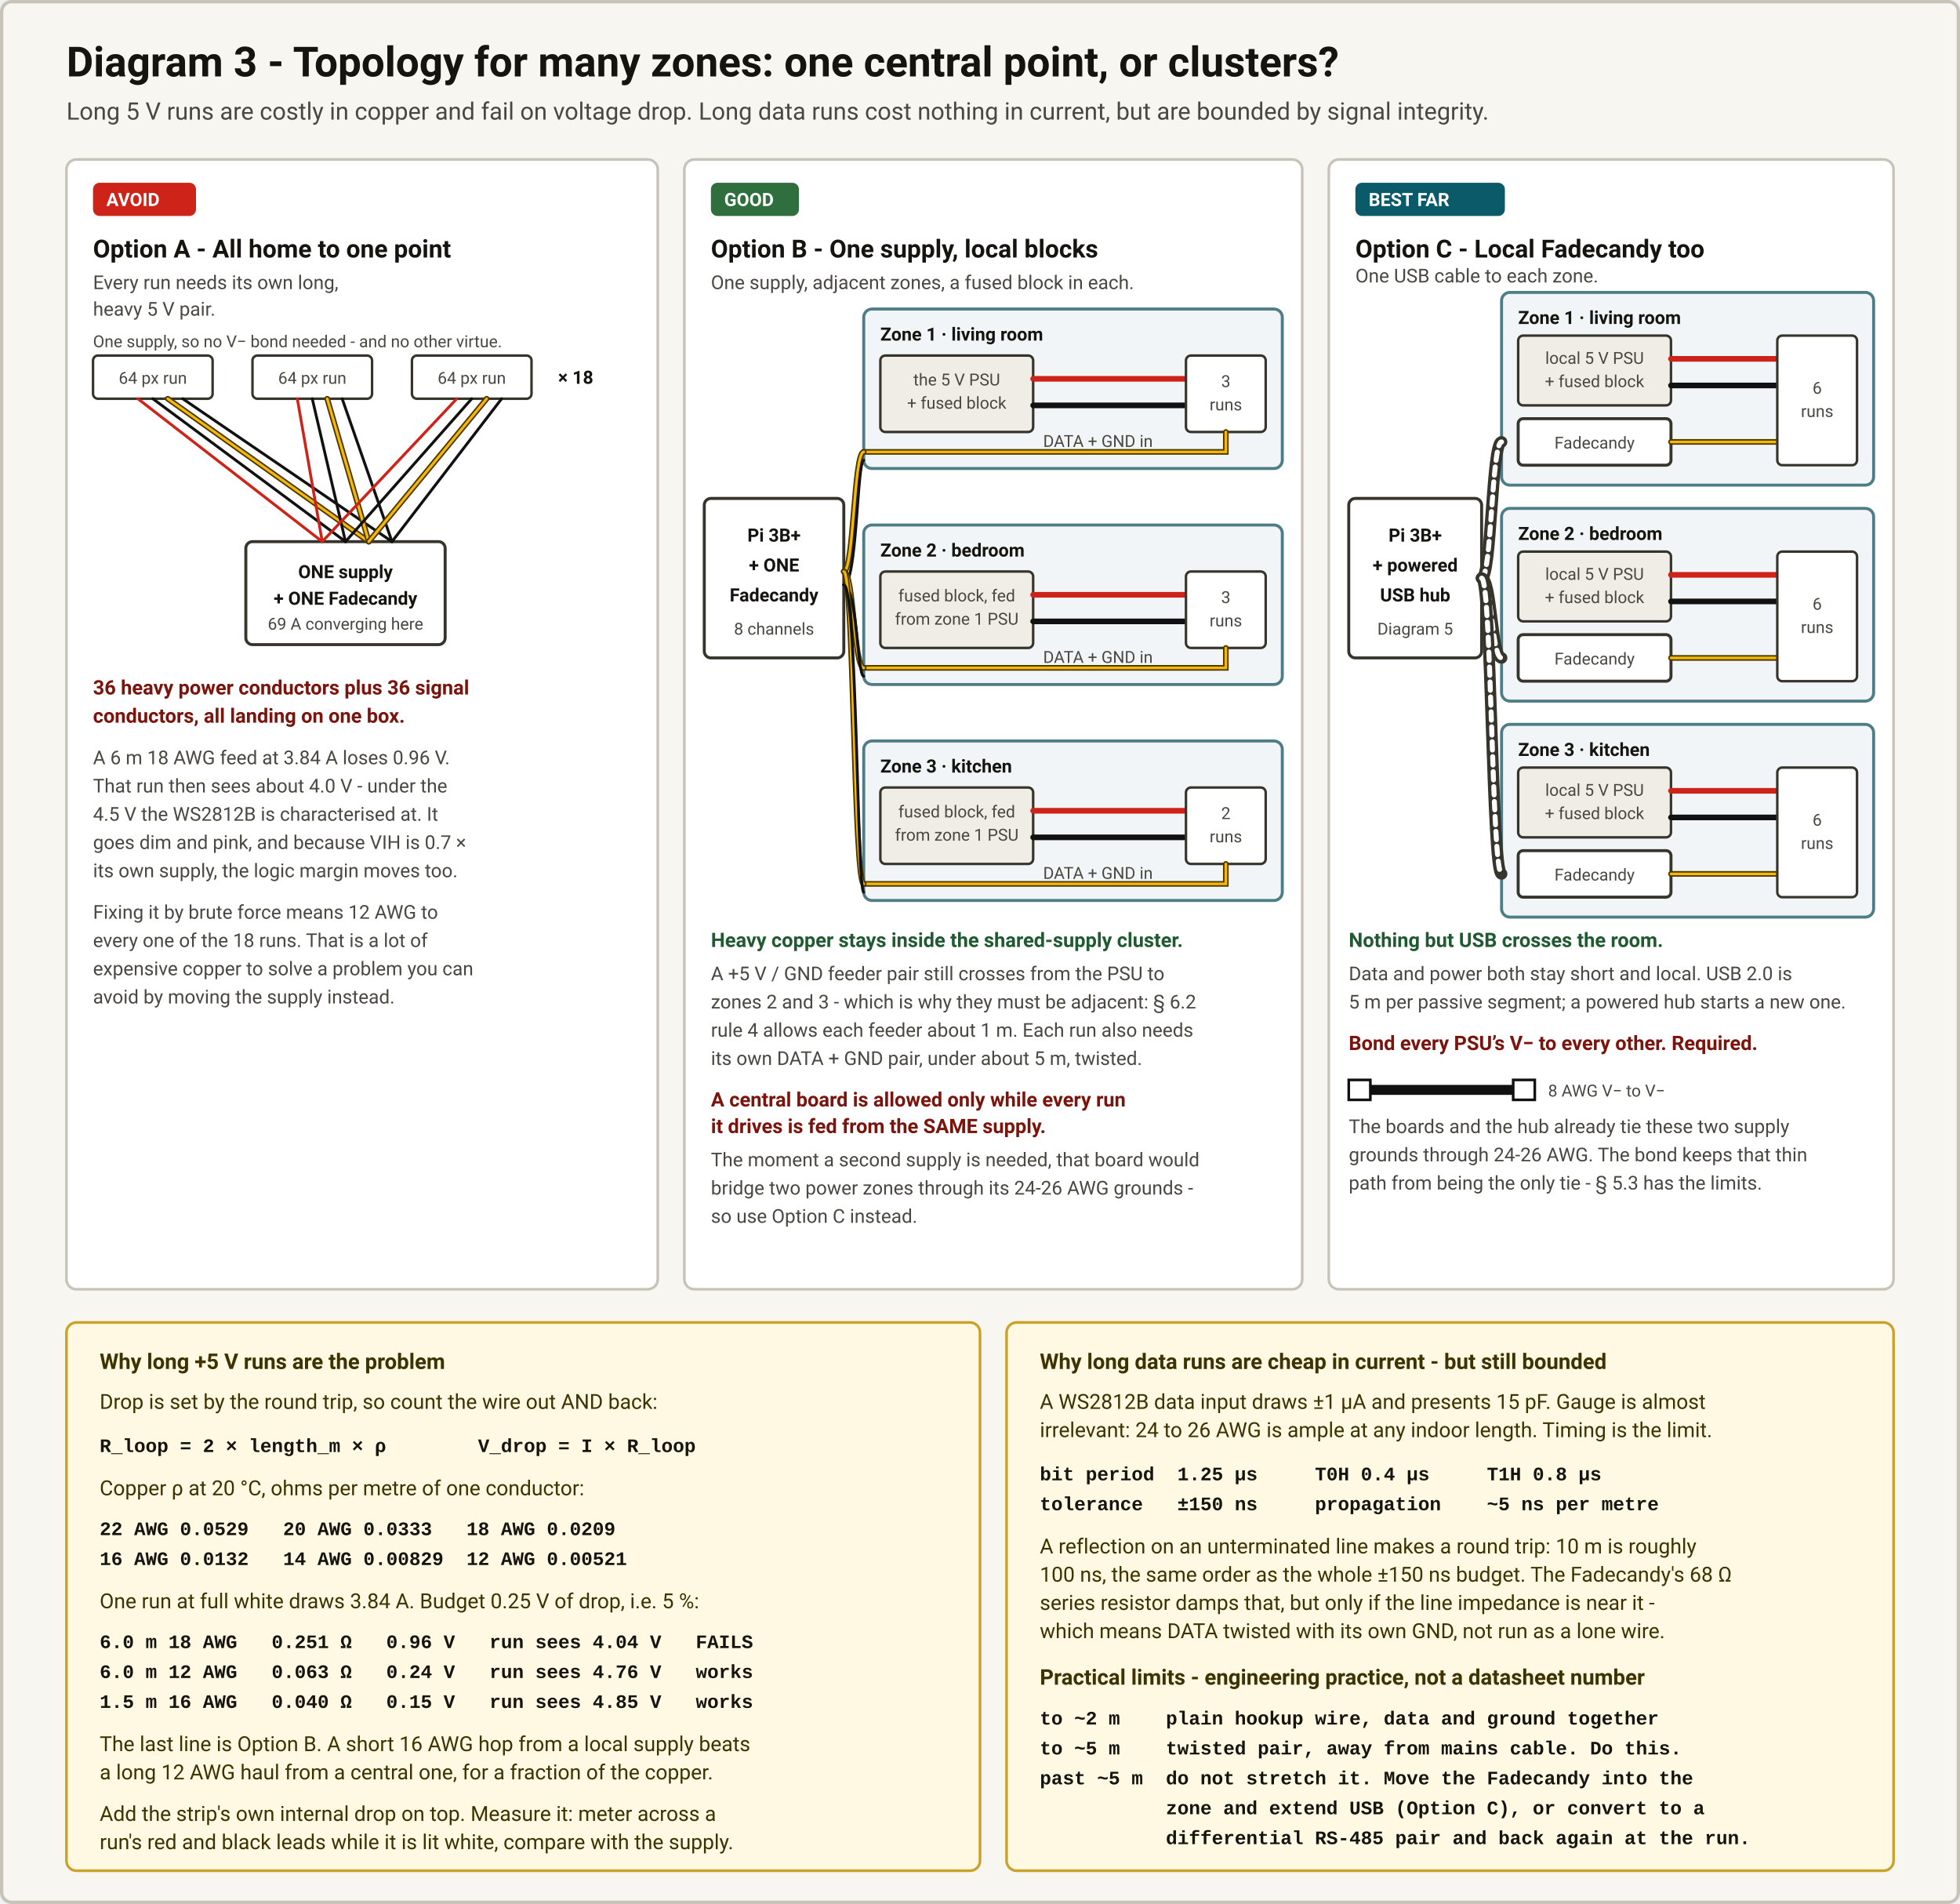
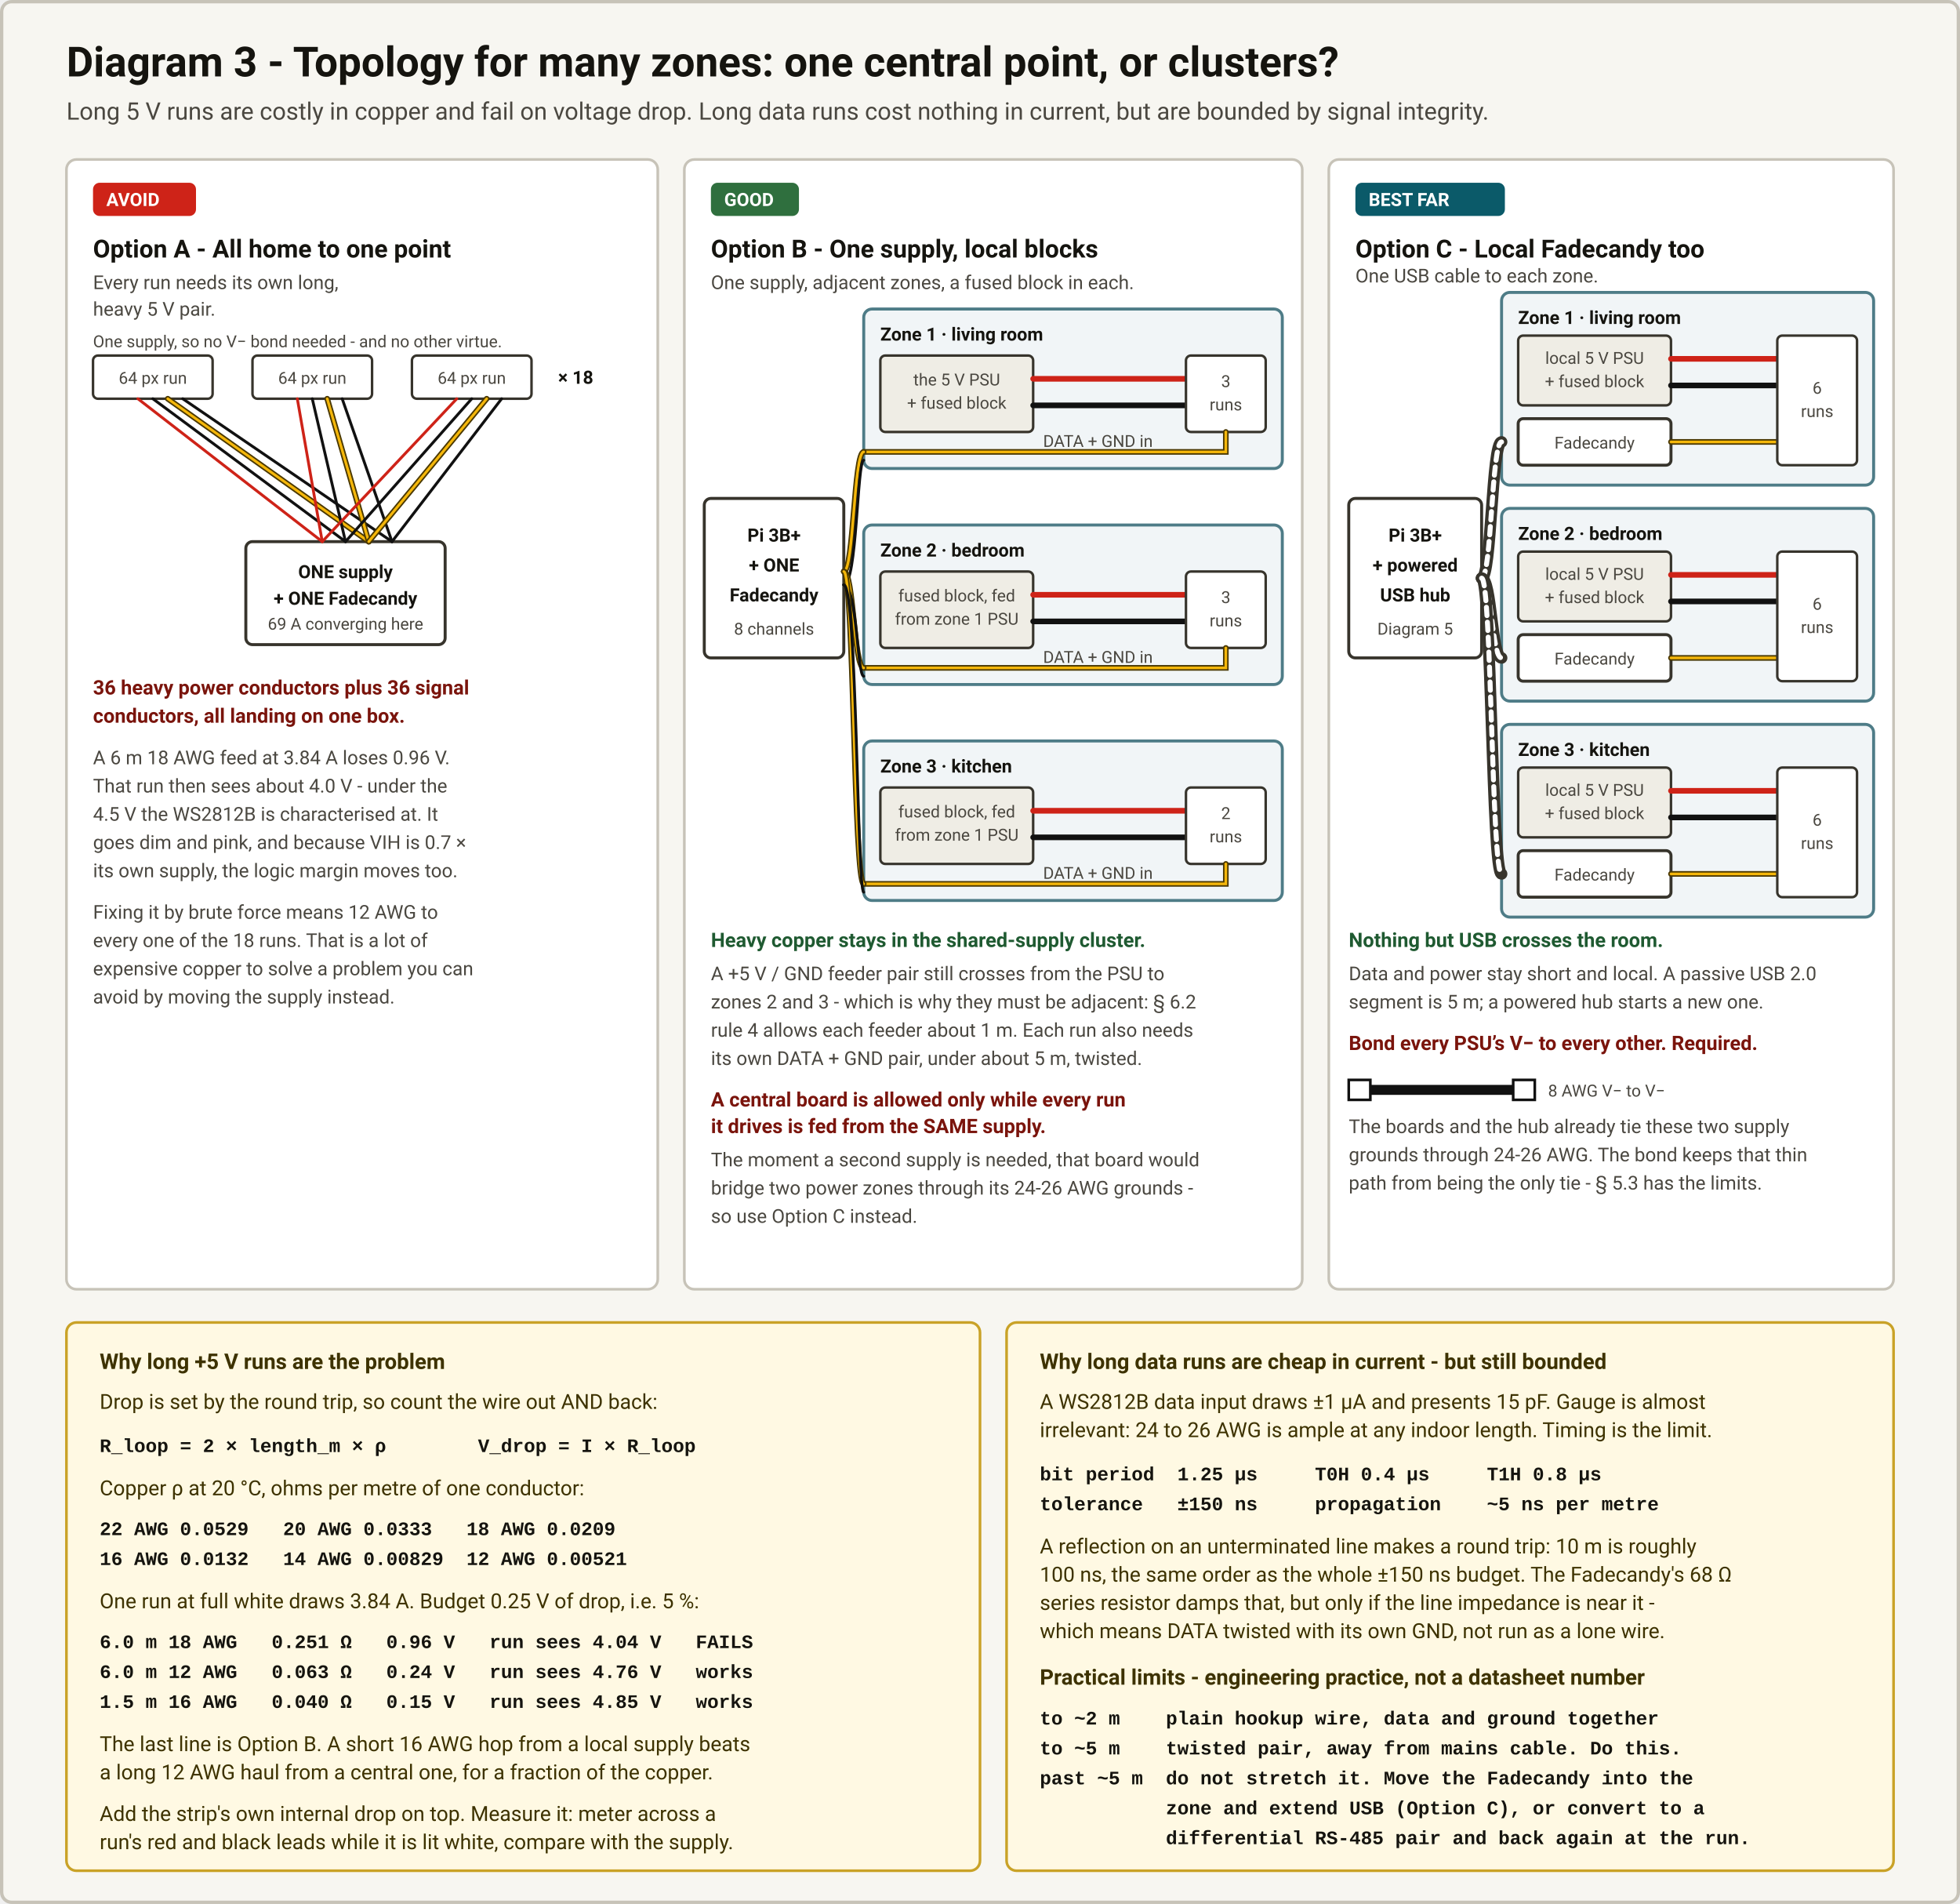
<svg xmlns="http://www.w3.org/2000/svg" viewBox="0 0 1180 1146" width="1180" height="1146" role="img" aria-labelledby="t3 d3">
  <style>
    .bg      { fill:#F7F6F1; stroke:#C7C3B8; stroke-width:2; }
    .ttl     { font:700 25px ui-sans-serif,system-ui,'Segoe UI',Roboto,Helvetica,Arial,sans-serif; fill:#15140F; }
    .sub     { font:400 14.5px ui-sans-serif,system-ui,'Segoe UI',Roboto,Helvetica,Arial,sans-serif; fill:#4A4740; }
    .lbls    { font:400 11.5px ui-sans-serif,system-ui,'Segoe UI',Roboto,Helvetica,Arial,sans-serif; fill:#4A4740; }
    .tiny    { font:400 10px ui-sans-serif,system-ui,'Segoe UI',Roboto,Helvetica,Arial,sans-serif; fill:#4A4740; }
    .wlbl    { font:700 11px ui-sans-serif,system-ui,'Segoe UI',Roboto,Helvetica,Arial,sans-serif; fill:#15140F; }
    .colttl  { font:700 15px ui-sans-serif,system-ui,'Segoe UI',Roboto,Helvetica,Arial,sans-serif; fill:#15140F; }
    .mono    { font:600 11.5px ui-monospace,'SFMono-Regular',Consolas,'Liberation Mono',monospace; fill:#15140F; }

    .col     { fill:#FFFFFF; stroke:#C7C3B8; stroke-width:1.6; }
    .box     { fill:#FFFFFF; stroke:#37342C; stroke-width:1.8; }
    .clu     { fill:#F1F5F7; stroke:#4E7C87; stroke-width:1.8; }
    .psu     { fill:#EFEDE5; stroke:#37342C; stroke-width:1.5; }
    .run     { fill:#FFFFFF; stroke:#37342C; stroke-width:1.5; }

    .tagbad  { fill:#CE2318; }
    .taggood { fill:#2F6F3E; }
    .tagbest { fill:#0B5A69; }
    .tagt    { font:700 11px ui-sans-serif,system-ui,'Segoe UI',Roboto,Helvetica,Arial,sans-serif; fill:#FFFFFF; }

    .gnd     { stroke:#111111; stroke-width:3.4; fill:none; stroke-linecap:round; }
    .pwr     { stroke:#CE2318; stroke-width:3.4; fill:none; stroke-linecap:round; }
    .gndt    { stroke:#111111; stroke-width:1.7; fill:none; stroke-linecap:round; }
    .pwrt    { stroke:#CE2318; stroke-width:1.7; fill:none; stroke-linecap:round; }
    .datc    { stroke:#4A3800; stroke-width:5.4; fill:none; stroke-linejoin:round; stroke-linecap:round; }
    .dat     { stroke:#F5B70A; stroke-width:2.6; fill:none; stroke-linejoin:round; stroke-linecap:round; }
    .datct   { stroke:#4A3800; stroke-width:3.4; fill:none; stroke-linecap:round; }
    .datt    { stroke:#F5B70A; stroke-width:1.6; fill:none; stroke-linecap:round; }
    .usbc    { stroke:#37342C; stroke-width:7; fill:none; stroke-linecap:round; }
    .usb     { stroke:#FFFFFF; stroke-width:3; fill:none; stroke-linecap:round; stroke-dasharray:5 4; }
    .bond    { stroke:#111111; stroke-width:6; fill:none; stroke-linecap:round; }

    .note    { fill:#FFF9E3; stroke:#C9A227; stroke-width:1.6; }
    .notet   { font:700 13px ui-sans-serif,system-ui,'Segoe UI',Roboto,Helvetica,Arial,sans-serif; fill:#3D3200; }
    .notep   { font:400 12.5px ui-sans-serif,system-ui,'Segoe UI',Roboto,Helvetica,Arial,sans-serif; fill:#3D3200; }
    .warnt   { font:700 12px ui-sans-serif,system-ui,'Segoe UI',Roboto,Helvetica,Arial,sans-serif; fill:#7A140C; }
    .okt     { font:700 12px ui-sans-serif,system-ui,'Segoe UI',Roboto,Helvetica,Arial,sans-serif; fill:#1F5A31; }
  </style>
  <rect class="bg" x="1" y="1" width="1178" height="1144" rx="6" />
  <text class="ttl" x="40" y="46">Diagram 3 - Topology for many zones: one central point, or clusters?</text>
  <text class="sub" x="40" y="72">Long 5 V runs are costly in copper and fail on voltage drop. Long data runs cost nothing in current, but are bounded by signal integrity.</text>
  <rect class="col" x="40" y="96" width="356" height="680" rx="6" />
  <rect class="tagbad" x="56" y="110" width="62" height="20" rx="4" />
  <text class="tagt" x="64" y="124">AVOID</text>
  <text class="colttl" x="56" y="155">Option A - All home to one point</text>
  <text class="lbls" x="56" y="174">Every run needs its own long,</text>
  <text class="lbls" x="56" y="190">heavy 5 V pair.</text>
  <text class="tiny" x="56" y="209">One supply, so no V− bond needed - and no other virtue.</text>
  <rect class="col" x="412" y="96" width="372" height="680" rx="6" />
  <rect class="taggood" x="428" y="110" width="53" height="20" rx="4" />
  <text class="tagt" x="436" y="124">GOOD</text>
  <text class="colttl" x="428" y="155">Option B - One supply, local blocks</text>
  <text class="lbls" x="428" y="174">One supply, adjacent zones, a fused block in each.</text>
  <rect class="col" x="800" y="96" width="340" height="680" rx="6" />
  <rect class="tagbest" x="816" y="110" width="90" height="20" rx="4" />
  <text class="tagt" x="824" y="124">BEST FAR</text>
  <text class="colttl" x="816" y="155">Option C - Local Fadecandy too</text>
  <text class="lbls" x="816" y="170">One USB cable to each zone.</text>
  <rect class="run" x="56" y="214" width="72" height="26" rx="3" />
  <text class="tiny" x="92" y="231" text-anchor="middle">64 px run</text>
  <rect class="run" x="152" y="214" width="72" height="26" rx="3" />
  <text class="tiny" x="188" y="231" text-anchor="middle">64 px run</text>
  <rect class="run" x="248" y="214" width="72" height="26" rx="3" />
  <text class="tiny" x="284" y="231" text-anchor="middle">64 px run</text>
  <text class="wlbl" x="336" y="231">× 18</text>
  <rect class="box" x="148" y="326" width="120" height="62" rx="4" />
  <text class="wlbl" x="208" y="348" text-anchor="middle">ONE supply</text>
  <text class="wlbl" x="208" y="364" text-anchor="middle">+ ONE Fadecandy</text>
  <text class="tiny" x="208" y="379" text-anchor="middle">69 A converging here</text>
  <path class="pwrt" d="M 83 240 L 194 326" />
  <path class="gndt" d="M 92 240 L 208 326" />
  <path class="datct" d="M 101 240 L 222 326" />
  <path class="datt" d="M 101 240 L 222 326" />
  <path class="gndt" d="M 110 240 L 236 326" />
  <path class="pwrt" d="M 179 240 L 194 326" />
  <path class="gndt" d="M 188 240 L 208 326" />
  <path class="datct" d="M 197 240 L 222 326" />
  <path class="datt" d="M 197 240 L 222 326" />
  <path class="gndt" d="M 206 240 L 236 326" />
  <path class="pwrt" d="M 275 240 L 194 326" />
  <path class="gndt" d="M 284 240 L 208 326" />
  <path class="datct" d="M 293 240 L 222 326" />
  <path class="datt" d="M 293 240 L 222 326" />
  <path class="gndt" d="M 302 240 L 236 326" />
  <text class="warnt" x="56" y="418">36 heavy power conductors plus 36 signal</text>
  <text class="warnt" x="56" y="435">conductors, all landing on one box.</text>
  <text class="lbls" x="56" y="460">A 6 m 18 AWG feed at 3.84 A loses 0.96 V.</text>
  <text class="lbls" x="56" y="477">That run then sees about 4.0 V - under the</text>
  <text class="lbls" x="56" y="494">4.5 V the WS2812B is characterised at. It</text>
  <text class="lbls" x="56" y="511">goes dim and pink, and because VIH is 0.7 ×</text>
  <text class="lbls" x="56" y="528">its own supply, the logic margin moves too.</text>
  <text class="lbls" x="56" y="553">Fixing it by brute force means 12 AWG to</text>
  <text class="lbls" x="56" y="570">every one of the 18 runs. That is a lot of</text>
  <text class="lbls" x="56" y="587">expensive copper to solve a problem you can</text>
  <text class="lbls" x="56" y="604">avoid by moving the supply instead.</text>
  <rect class="box" x="424" y="300" width="84" height="96" rx="4" />
  <text class="wlbl" x="466" y="326" text-anchor="middle">Pi 3B+</text>
  <text class="wlbl" x="466" y="344" text-anchor="middle">+ ONE</text>
  <text class="wlbl" x="466" y="362" text-anchor="middle">Fadecandy</text>
  <text class="tiny" x="466" y="382" text-anchor="middle">8 channels</text>
  <rect class="clu" x="520" y="186" width="252" height="96" rx="5" />
  <text class="wlbl" x="530" y="205">Zone 1 · living room</text>
  <rect class="psu" x="530" y="214" width="92" height="46" rx="3" />
  <text class="tiny" x="576" y="232" text-anchor="middle">the 5 V PSU</text>
  <text class="tiny" x="576" y="246" text-anchor="middle">+ fused block</text>
  <path class="pwr" d="M 622 228 H 714" />
  <path class="gnd" d="M 622 244 H 714" />
  <rect class="run" x="714" y="214" width="48" height="46" rx="3" />
  <text class="tiny" x="738" y="233" text-anchor="middle">3</text>
  <text class="tiny" x="738" y="247" text-anchor="middle">runs</text>
  <path class="datct" d="M 520 272 H 738 V 260" />
  <path class="datt" d="M 520 272 H 738 V 260" />
  <text class="tiny" x="628" y="269">DATA + GND in</text>
  <path class="datct" d="M 508 344 C 514 344, 514 272, 520 272" />
  <path class="datt" d="M 508 344 C 514 344, 514 272, 520 272" />
  <path class="gndt" d="M 508 352 C 516 352, 516 277, 520 277" />
  <rect class="clu" x="520" y="316" width="252" height="96" rx="5" />
  <text class="wlbl" x="530" y="335">Zone 2 · bedroom</text>
  <rect class="psu" x="530" y="344" width="92" height="46" rx="3" />
  <text class="tiny" x="576" y="362" text-anchor="middle">fused block, fed</text>
  <text class="tiny" x="576" y="376" text-anchor="middle">from zone 1 PSU</text>
  <path class="pwr" d="M 622 358 H 714" />
  <path class="gnd" d="M 622 374 H 714" />
  <rect class="run" x="714" y="344" width="48" height="46" rx="3" />
  <text class="tiny" x="738" y="363" text-anchor="middle">3</text>
  <text class="tiny" x="738" y="377" text-anchor="middle">runs</text>
  <path class="datct" d="M 520 402 H 738 V 390" />
  <path class="datt" d="M 520 402 H 738 V 390" />
  <text class="tiny" x="628" y="399">DATA + GND in</text>
  <path class="datct" d="M 508 344 C 514 344, 514 402, 520 402" />
  <path class="datt" d="M 508 344 C 514 344, 514 402, 520 402" />
  <path class="gndt" d="M 508 352 C 516 352, 516 407, 520 407" />
  <rect class="clu" x="520" y="446" width="252" height="96" rx="5" />
  <text class="wlbl" x="530" y="465">Zone 3 · kitchen</text>
  <rect class="psu" x="530" y="474" width="92" height="46" rx="3" />
  <text class="tiny" x="576" y="492" text-anchor="middle">fused block, fed</text>
  <text class="tiny" x="576" y="506" text-anchor="middle">from zone 1 PSU</text>
  <path class="pwr" d="M 622 488 H 714" />
  <path class="gnd" d="M 622 504 H 714" />
  <rect class="run" x="714" y="474" width="48" height="46" rx="3" />
  <text class="tiny" x="738" y="493" text-anchor="middle">2</text>
  <text class="tiny" x="738" y="507" text-anchor="middle">runs</text>
  <path class="datct" d="M 520 532 H 738 V 520" />
  <path class="datt" d="M 520 532 H 738 V 520" />
  <text class="tiny" x="628" y="529">DATA + GND in</text>
  <path class="datct" d="M 508 344 C 514 344, 514 532, 520 532" />
  <path class="datt" d="M 508 344 C 514 344, 514 532, 520 532" />
  <path class="gndt" d="M 508 352 C 516 352, 516 537, 520 537" />
-   <text class="okt" x="428" y="570">Heavy copper stays inside the shared-supply cluster.</text>
+   <text class="okt" x="428" y="570">Heavy copper stays in the shared-supply cluster.</text>
  <text class="lbls" x="428" y="590">A +5 V / GND feeder pair still crosses from the PSU to</text>
  <text class="lbls" x="428" y="607">zones 2 and 3 - which is why they must be adjacent: § 6.2</text>
  <text class="lbls" x="428" y="624">rule 4 allows each feeder about 1 m. Each run also needs</text>
  <text class="lbls" x="428" y="641">its own DATA + GND pair, under about 5 m, twisted.</text>
  <text class="warnt" x="428" y="666">A central board is allowed only while every run</text>
  <text class="warnt" x="428" y="682">it drives is fed from the SAME supply.</text>
  <text class="lbls" x="428" y="702">The moment a second supply is needed, that board would</text>
  <text class="lbls" x="428" y="719">bridge two power zones through its 24-26 AWG grounds -</text>
  <text class="lbls" x="428" y="736">so use Option C instead.</text>
  <rect class="box" x="812" y="300" width="80" height="96" rx="4" />
  <text class="wlbl" x="852" y="326" text-anchor="middle">Pi 3B+</text>
  <text class="wlbl" x="852" y="344" text-anchor="middle">+ powered</text>
  <text class="wlbl" x="852" y="362" text-anchor="middle">USB hub</text>
  <text class="tiny" x="852" y="382" text-anchor="middle">Diagram 5</text>
  <rect class="clu" x="904" y="176" width="224" height="116" rx="5" />
  <text class="wlbl" x="914" y="195">Zone 1 · living room</text>
  <rect class="psu" x="914" y="202" width="92" height="42" rx="3" />
  <text class="tiny" x="960" y="219" text-anchor="middle">local 5 V PSU</text>
  <text class="tiny" x="960" y="233" text-anchor="middle">+ fused block</text>
  <rect class="box" x="914" y="252" width="92" height="28" rx="3" />
  <text class="tiny" x="960" y="270" text-anchor="middle">Fadecandy</text>
  <path class="pwr" d="M 1006 216 H 1070" />
  <path class="gnd" d="M 1006 232 H 1070" />
  <path class="datct" d="M 1006 266 H 1070" />
  <path class="datt" d="M 1006 266 H 1070" />
  <rect class="run" x="1070" y="202" width="48" height="78" rx="3" />
  <text class="tiny" x="1094" y="237" text-anchor="middle">6</text>
  <text class="tiny" x="1094" y="251" text-anchor="middle">runs</text>
  <path class="usbc" d="M 892 348 C 898 348, 898 266, 904 266" />
  <path class="usb" d="M 892 348 C 898 348, 898 266, 904 266" />
  <rect class="clu" x="904" y="306" width="224" height="116" rx="5" />
  <text class="wlbl" x="914" y="325">Zone 2 · bedroom</text>
  <rect class="psu" x="914" y="332" width="92" height="42" rx="3" />
  <text class="tiny" x="960" y="349" text-anchor="middle">local 5 V PSU</text>
  <text class="tiny" x="960" y="363" text-anchor="middle">+ fused block</text>
  <rect class="box" x="914" y="382" width="92" height="28" rx="3" />
  <text class="tiny" x="960" y="400" text-anchor="middle">Fadecandy</text>
  <path class="pwr" d="M 1006 346 H 1070" />
  <path class="gnd" d="M 1006 362 H 1070" />
  <path class="datct" d="M 1006 396 H 1070" />
  <path class="datt" d="M 1006 396 H 1070" />
  <rect class="run" x="1070" y="332" width="48" height="78" rx="3" />
  <text class="tiny" x="1094" y="367" text-anchor="middle">6</text>
  <text class="tiny" x="1094" y="381" text-anchor="middle">runs</text>
  <path class="usbc" d="M 892 348 C 898 348, 898 396, 904 396" />
  <path class="usb" d="M 892 348 C 898 348, 898 396, 904 396" />
  <rect class="clu" x="904" y="436" width="224" height="116" rx="5" />
  <text class="wlbl" x="914" y="455">Zone 3 · kitchen</text>
  <rect class="psu" x="914" y="462" width="92" height="42" rx="3" />
  <text class="tiny" x="960" y="479" text-anchor="middle">local 5 V PSU</text>
  <text class="tiny" x="960" y="493" text-anchor="middle">+ fused block</text>
  <rect class="box" x="914" y="512" width="92" height="28" rx="3" />
  <text class="tiny" x="960" y="530" text-anchor="middle">Fadecandy</text>
  <path class="pwr" d="M 1006 476 H 1070" />
  <path class="gnd" d="M 1006 492 H 1070" />
  <path class="datct" d="M 1006 526 H 1070" />
  <path class="datt" d="M 1006 526 H 1070" />
  <rect class="run" x="1070" y="462" width="48" height="78" rx="3" />
  <text class="tiny" x="1094" y="497" text-anchor="middle">6</text>
  <text class="tiny" x="1094" y="511" text-anchor="middle">runs</text>
  <path class="usbc" d="M 892 348 C 898 348, 898 526, 904 526" />
  <path class="usb" d="M 892 348 C 898 348, 898 526, 904 526" />
  <text class="okt" x="812" y="570">Nothing but USB crosses the room.</text>
-   <text class="lbls" x="812" y="590">Data and power both stay short and local. USB 2.0 is</text>
-   <text class="lbls" x="812" y="607">5 m per passive segment; a powered hub starts a new one.</text>
+   <text class="lbls" x="812" y="590">Data and power stay short and local. A passive USB 2.0</text>
+   <text class="lbls" x="812" y="607">segment is 5 m; a powered hub starts a new one.</text>
  <text class="warnt" x="812" y="632">Bond every PSU’s V− to every other. Required.</text>
  <path class="bond" d="M 818 656 H 918" />
  <rect x="812" y="650" width="13" height="12" fill="#FFFFFF" stroke="#111111" stroke-width="1.6" />
  <rect x="911" y="650" width="13" height="12" fill="#FFFFFF" stroke="#111111" stroke-width="1.6" />
  <text class="tiny" x="932" y="660">8 AWG V− to V−</text>
  <text class="lbls" x="812" y="682">The boards and the hub already tie these two supply</text>
  <text class="lbls" x="812" y="699">grounds through 24-26 AWG. The bond keeps that thin</text>
  <text class="lbls" x="812" y="716">path from being the only tie - § 5.3 has the limits.</text>
  <rect class="note" x="40" y="796" width="550" height="330" rx="6" />
  <text class="notet" x="60" y="824">Why long +5 V runs are the problem</text>
  <text class="notep" x="60" y="848">Drop is set by the round trip, so count the wire out AND back:</text>
  <text class="mono" x="60" y="874" xml:space="preserve">R_loop = 2 × length_m × ρ        V_drop = I × R_loop</text>
  <text class="notep" x="60" y="900">Copper ρ at 20 °C, ohms per metre of one conductor:</text>
  <text class="mono" x="60" y="924" xml:space="preserve">22 AWG 0.0529   20 AWG 0.0333   18 AWG 0.0209</text>
  <text class="mono" x="60" y="942" xml:space="preserve">16 AWG 0.0132   14 AWG 0.00829  12 AWG 0.00521</text>
  <text class="notep" x="60" y="968">One run at full white draws 3.84 A. Budget 0.25 V of drop, i.e. 5 %:</text>
  <text class="mono" x="60" y="992" xml:space="preserve">6.0 m 18 AWG   0.251 Ω   0.96 V   run sees 4.04 V   FAILS</text>
  <text class="mono" x="60" y="1010" xml:space="preserve">6.0 m 12 AWG   0.063 Ω   0.24 V   run sees 4.76 V   works</text>
  <text class="mono" x="60" y="1028" xml:space="preserve">1.5 m 16 AWG   0.040 Ω   0.15 V   run sees 4.85 V   works</text>
  <text class="notep" x="60" y="1054">The last line is Option B. A short 16 AWG hop from a local supply beats</text>
  <text class="notep" x="60" y="1071">a long 12 AWG haul from a central one, for a fraction of the copper.</text>
  <text class="notep" x="60" y="1096">Add the strip's own internal drop on top. Measure it: meter across a</text>
  <text class="notep" x="60" y="1113">run's red and black leads while it is lit white, compare with the supply.</text>
  <rect class="note" x="606" y="796" width="534" height="330" rx="6" />
  <text class="notet" x="626" y="824">Why long data runs are cheap in current - but still bounded</text>
  <text class="notep" x="626" y="848">A WS2812B data input draws ±1 µA and presents 15 pF. Gauge is almost</text>
  <text class="notep" x="626" y="865">irrelevant: 24 to 26 AWG is ample at any indoor length. Timing is the limit.</text>
  <text class="mono" x="626" y="891" xml:space="preserve">bit period  1.25 µs     T0H 0.4 µs     T1H 0.8 µs</text>
  <text class="mono" x="626" y="909" xml:space="preserve">tolerance   ±150 ns     propagation    ~5 ns per metre</text>
  <text class="notep" x="626" y="935">A reflection on an unterminated line makes a round trip: 10 m is roughly</text>
  <text class="notep" x="626" y="952">100 ns, the same order as the whole ±150 ns budget. The Fadecandy's 68 Ω</text>
  <text class="notep" x="626" y="969">series resistor damps that, but only if the line impedance is near it -</text>
  <text class="notep" x="626" y="986">which means DATA twisted with its own GND, not run as a lone wire.</text>
  <text class="notet" x="626" y="1014">Practical limits - engineering practice, not a datasheet number</text>
  <text class="mono" x="626" y="1038" xml:space="preserve">to ~2 m    plain hookup wire, data and ground together</text>
  <text class="mono" x="626" y="1056" xml:space="preserve">to ~5 m    twisted pair, away from mains cable. Do this.</text>
  <text class="mono" x="626" y="1074" xml:space="preserve">past ~5 m  do not stretch it. Move the Fadecandy into the</text>
  <text class="mono" x="626" y="1092" xml:space="preserve">           zone and extend USB (Option C), or convert to a</text>
  <text class="mono" x="626" y="1110" xml:space="preserve">           differential RS-485 pair and back again at the run.</text>
</svg>
